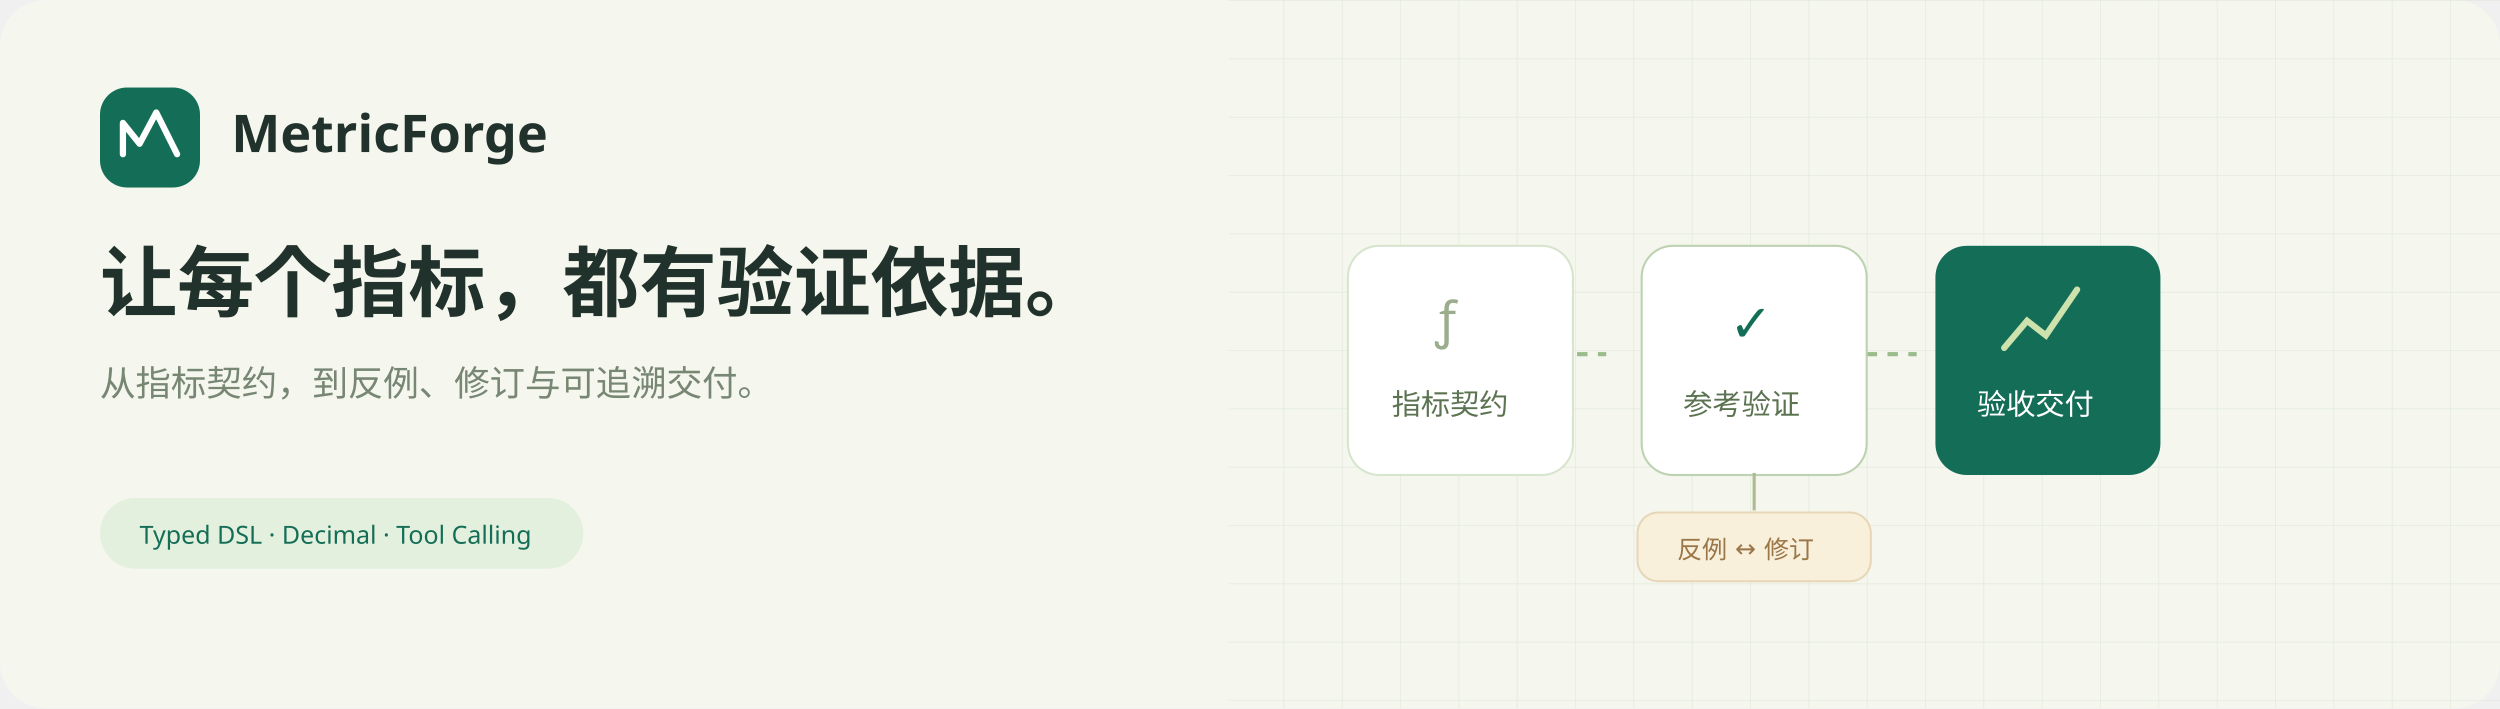
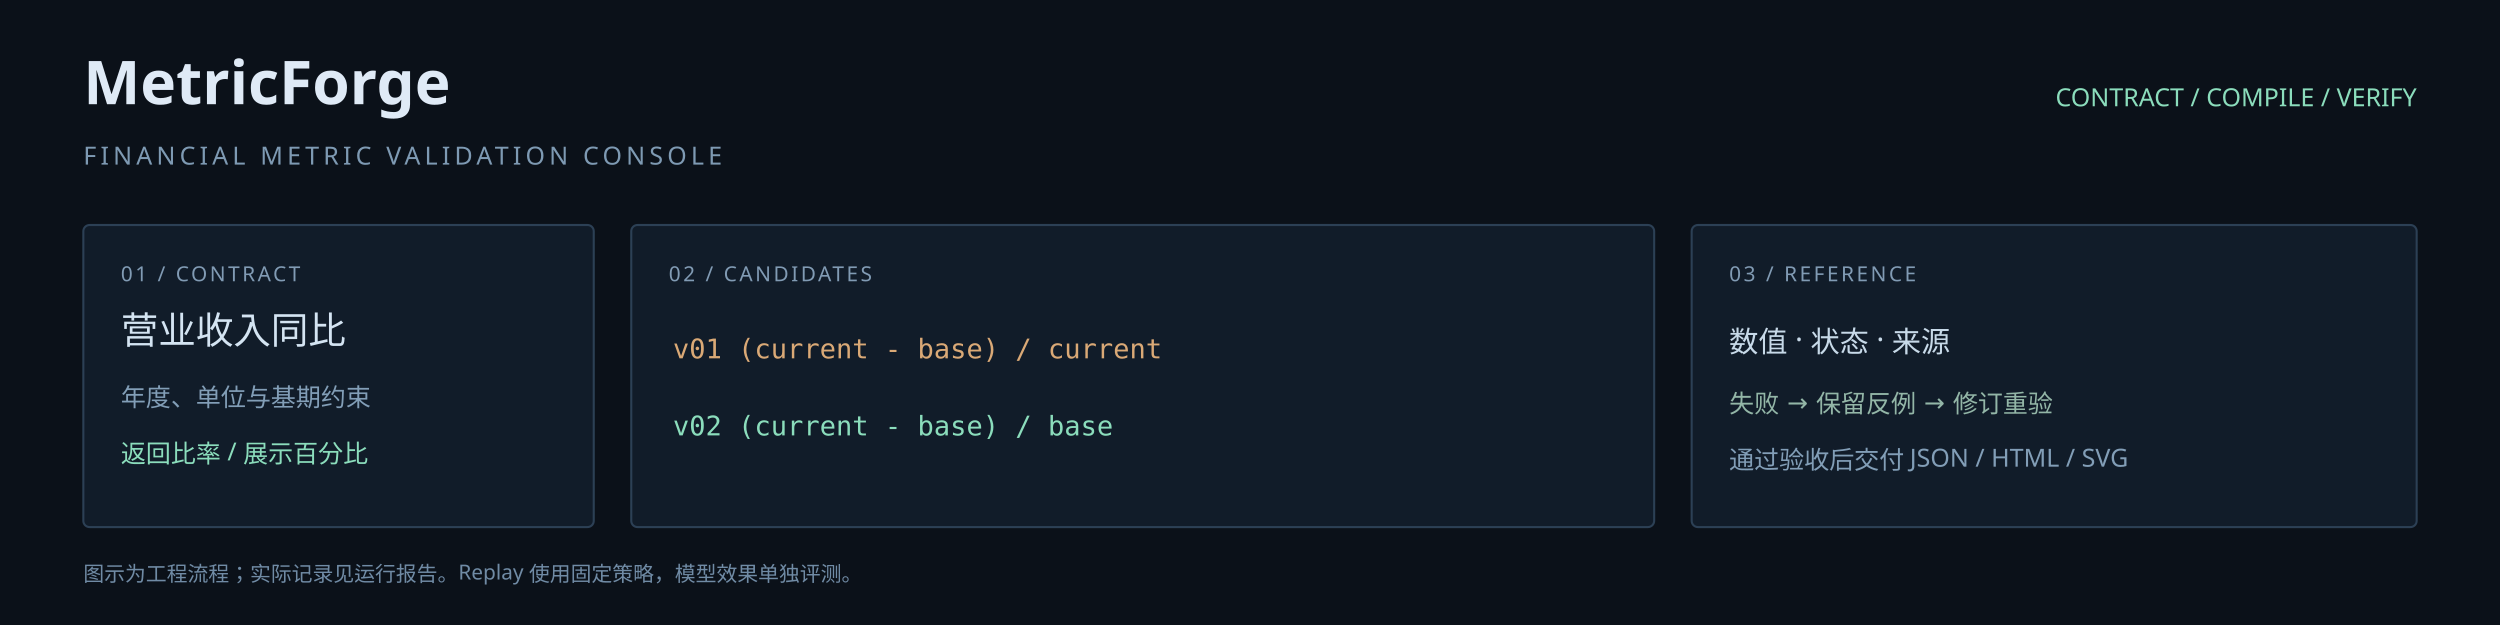
- <svg xmlns="http://www.w3.org/2000/svg" width="1200" height="340" viewBox="0 0 1200 340" role="img" aria-labelledby="title description">
-   <defs>
-     <pattern id="grid" width="28" height="28" patternUnits="userSpaceOnUse">
-       <path d="M28 0H0V28" fill="none" stroke="#dce6d6" stroke-width=".5" />
-     </pattern>
-   </defs>
-   <rect width="1200" height="340" rx="22" fill="#f5f7ee" />
-   <rect x="590" width="610" height="340" fill="url(#grid)" />
+ <svg xmlns="http://www.w3.org/2000/svg" viewBox="0 0 1200 300" role="img" aria-labelledby="title">
+   <rect width="1200" height="300" fill="#0b1119" />
  <g font-family="Segoe UI,Microsoft YaHei,sans-serif">
-     <rect x="48" y="42" width="48" height="48" rx="13" fill="#146e57" />
-     <path d="M59 74V59l8 10 8-15 10 20" fill="none" stroke="#fff" stroke-width="3" stroke-linecap="round" stroke-linejoin="round" />
-     <text x="111" y="73" fill="#20322b" font-size="25" font-weight="650">MetricForge</text>
-     <text x="48" y="149" fill="#20322b" font-size="37" font-weight="600">让每个指标，都有验证依据。</text>
-     <text x="48" y="190" fill="#788773" font-size="17">从指标契约，到反例、修订与可追溯交付。</text>
-     <rect x="48" y="239" width="232" height="34" rx="17" fill="#e4f0de" />
-     <text x="67" y="261" fill="#146e57" font-size="12">Typed DSL · Decimal · Tool Calling</text>
-     <path d="M737 170h34m115 0h34" stroke="#9abc8d" stroke-width="2" stroke-dasharray="5 5" />
-     <rect x="647" y="118" width="108" height="110" rx="15" fill="white" stroke="#d7e5ce" />
-     <rect x="788" y="118" width="108" height="110" rx="15" fill="white" stroke="#bdd2b1" />
-     <rect x="929" y="118" width="108" height="110" rx="15" fill="#146e57" />
-     <text x="689" y="162" fill="#9cad8e" font-size="24">ƒ</text>
-     <text x="668" y="199" fill="#5c7352" font-size="14">指标契约</text>
-     <text x="830" y="164" fill="#146e57" font-size="25">✓</text>
-     <text x="808" y="199" fill="#5c7352" font-size="14">参考验证</text>
-     <path d="m962 167 11-13 9 7 15-22" fill="none" stroke="#cde2ad" stroke-width="3" stroke-linecap="round" />
-     <text x="949" y="199" fill="white" font-size="14">验收交付</text>
-     <rect x="786" y="246" width="112" height="33" rx="10" fill="#f9f0dc" stroke="#e7d7b8" />
-     <text x="805" y="268" fill="#9a7648" font-size="12">反例 ↔ 修订</text>
-     <path d="M842 227v18" stroke="#aeba91" stroke-width="1.5" />
+     <text x="40" y="50" fill="#dfeaf6" font-size="29" font-weight="600">MetricForge</text>
+     <text x="40" y="79" fill="#7e9ab3" font-size="12" letter-spacing="2">FINANCIAL METRIC VALIDATION CONSOLE</text>
+     <text x="1160" y="51" text-anchor="end" fill="#8bddbc" font-size="12">CONTRACT / COMPILE / VERIFY</text>
+     <g stroke="#2c4055" fill="#111c29">
+       <rect x="40" y="108" width="245" height="145" rx="3" />
+       <rect x="303" y="108" width="491" height="145" rx="3" />
+       <rect x="812" y="108" width="348" height="145" rx="3" />
+     </g>
+     <g fill="#819bb4" font-size="10" letter-spacing="1.2">
+       <text x="58" y="135">01 / CONTRACT</text>
+       <text x="321" y="135">02 / CANDIDATES</text>
+       <text x="830" y="135">03 / REFERENCE</text>
+     </g>
+     <text x="58" y="165" fill="#d4e4f2" font-size="18">营业收入同比</text>
+     <text x="58" y="195" fill="#829eb7" font-size="12">年度、单位与基期约束</text>
+     <text x="58" y="222" fill="#8bddbc" font-size="12">返回比率 / 展示百分比</text>
+     <g font-family="Consolas,monospace" font-size="13">
+       <text x="323" y="172" fill="#daa976">v01  (current - base) / current</text>
+       <text x="323" y="209" fill="#8bddbc">v02  (current - base) / base</text>
+     </g>
+     <text x="830" y="169" fill="#c7d9e8" font-size="14">数值 · 状态 · 来源</text>
+     <text x="830" y="198" fill="#93b6a7" font-size="12">失败 → 保留反例 → 修订重验</text>
+     <text x="830" y="225" fill="#829eb7" font-size="12">通过验收后交付 JSON / HTML / SVG</text>
+     <text x="40" y="279" fill="#708ba5" font-size="10">图示为工程流程；实际记录见运行报告。Replay 使用固定策略，模型效果单独评测。</text>
  </g>
</svg>
